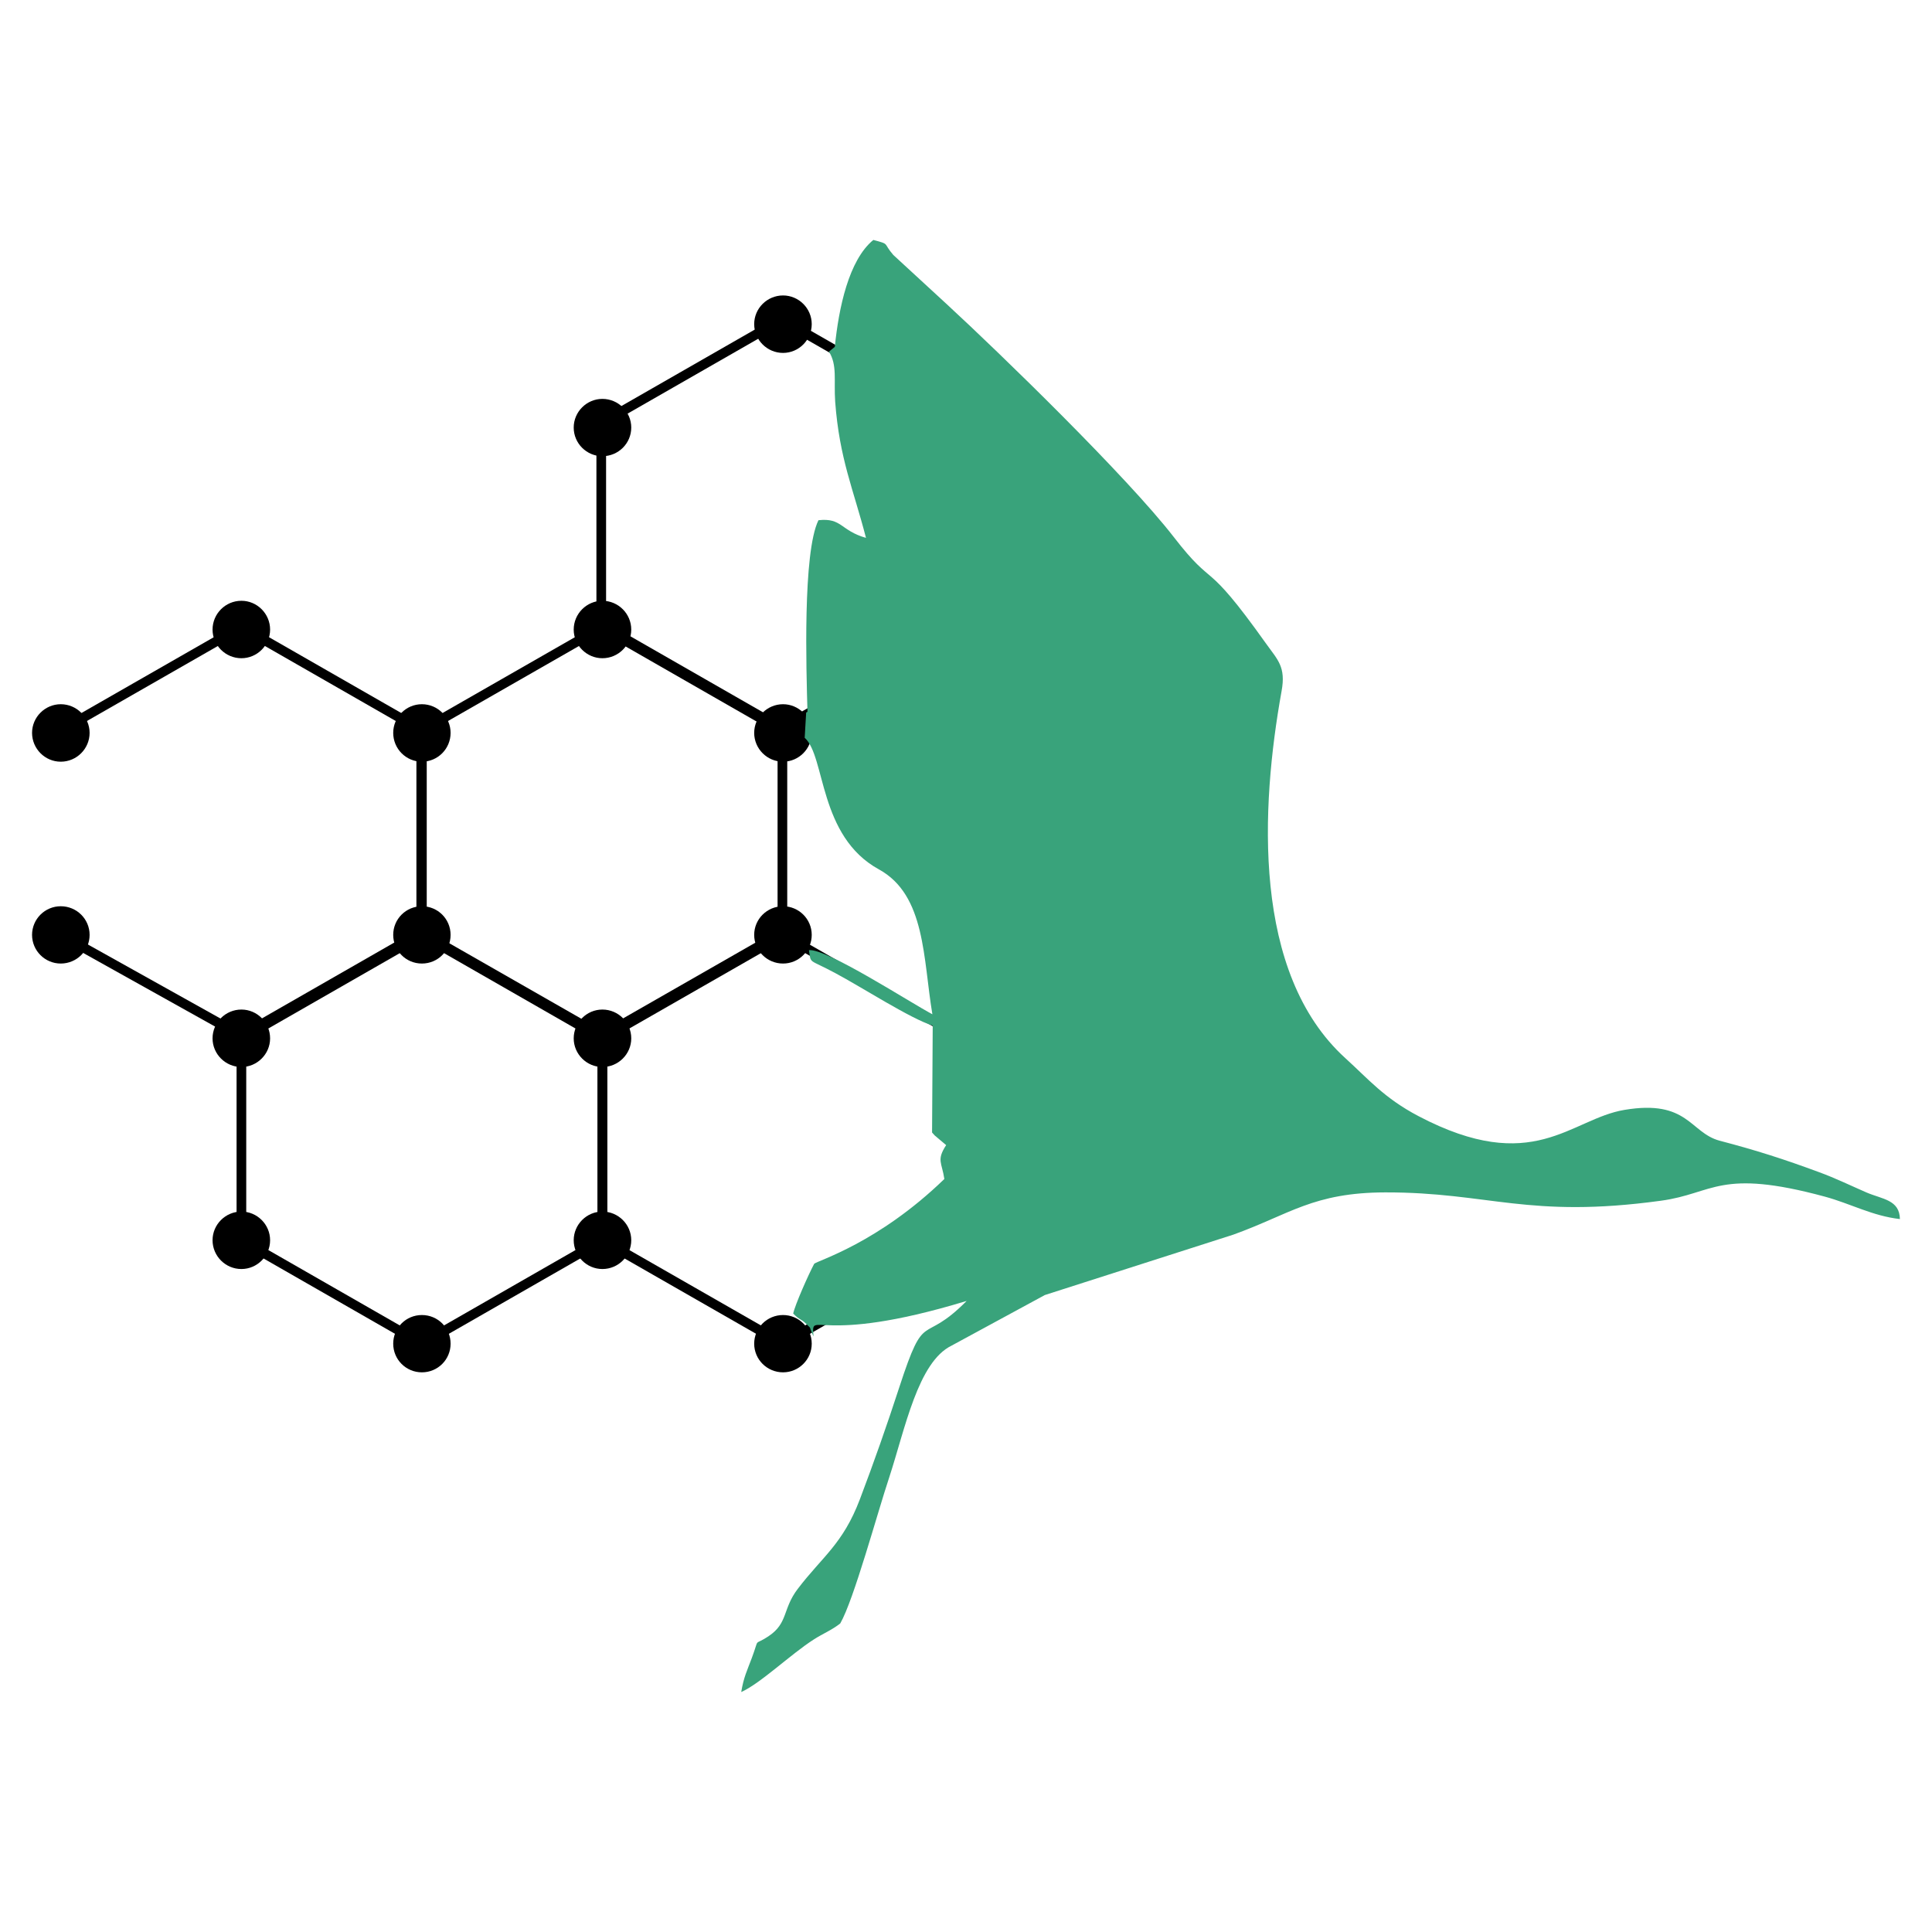
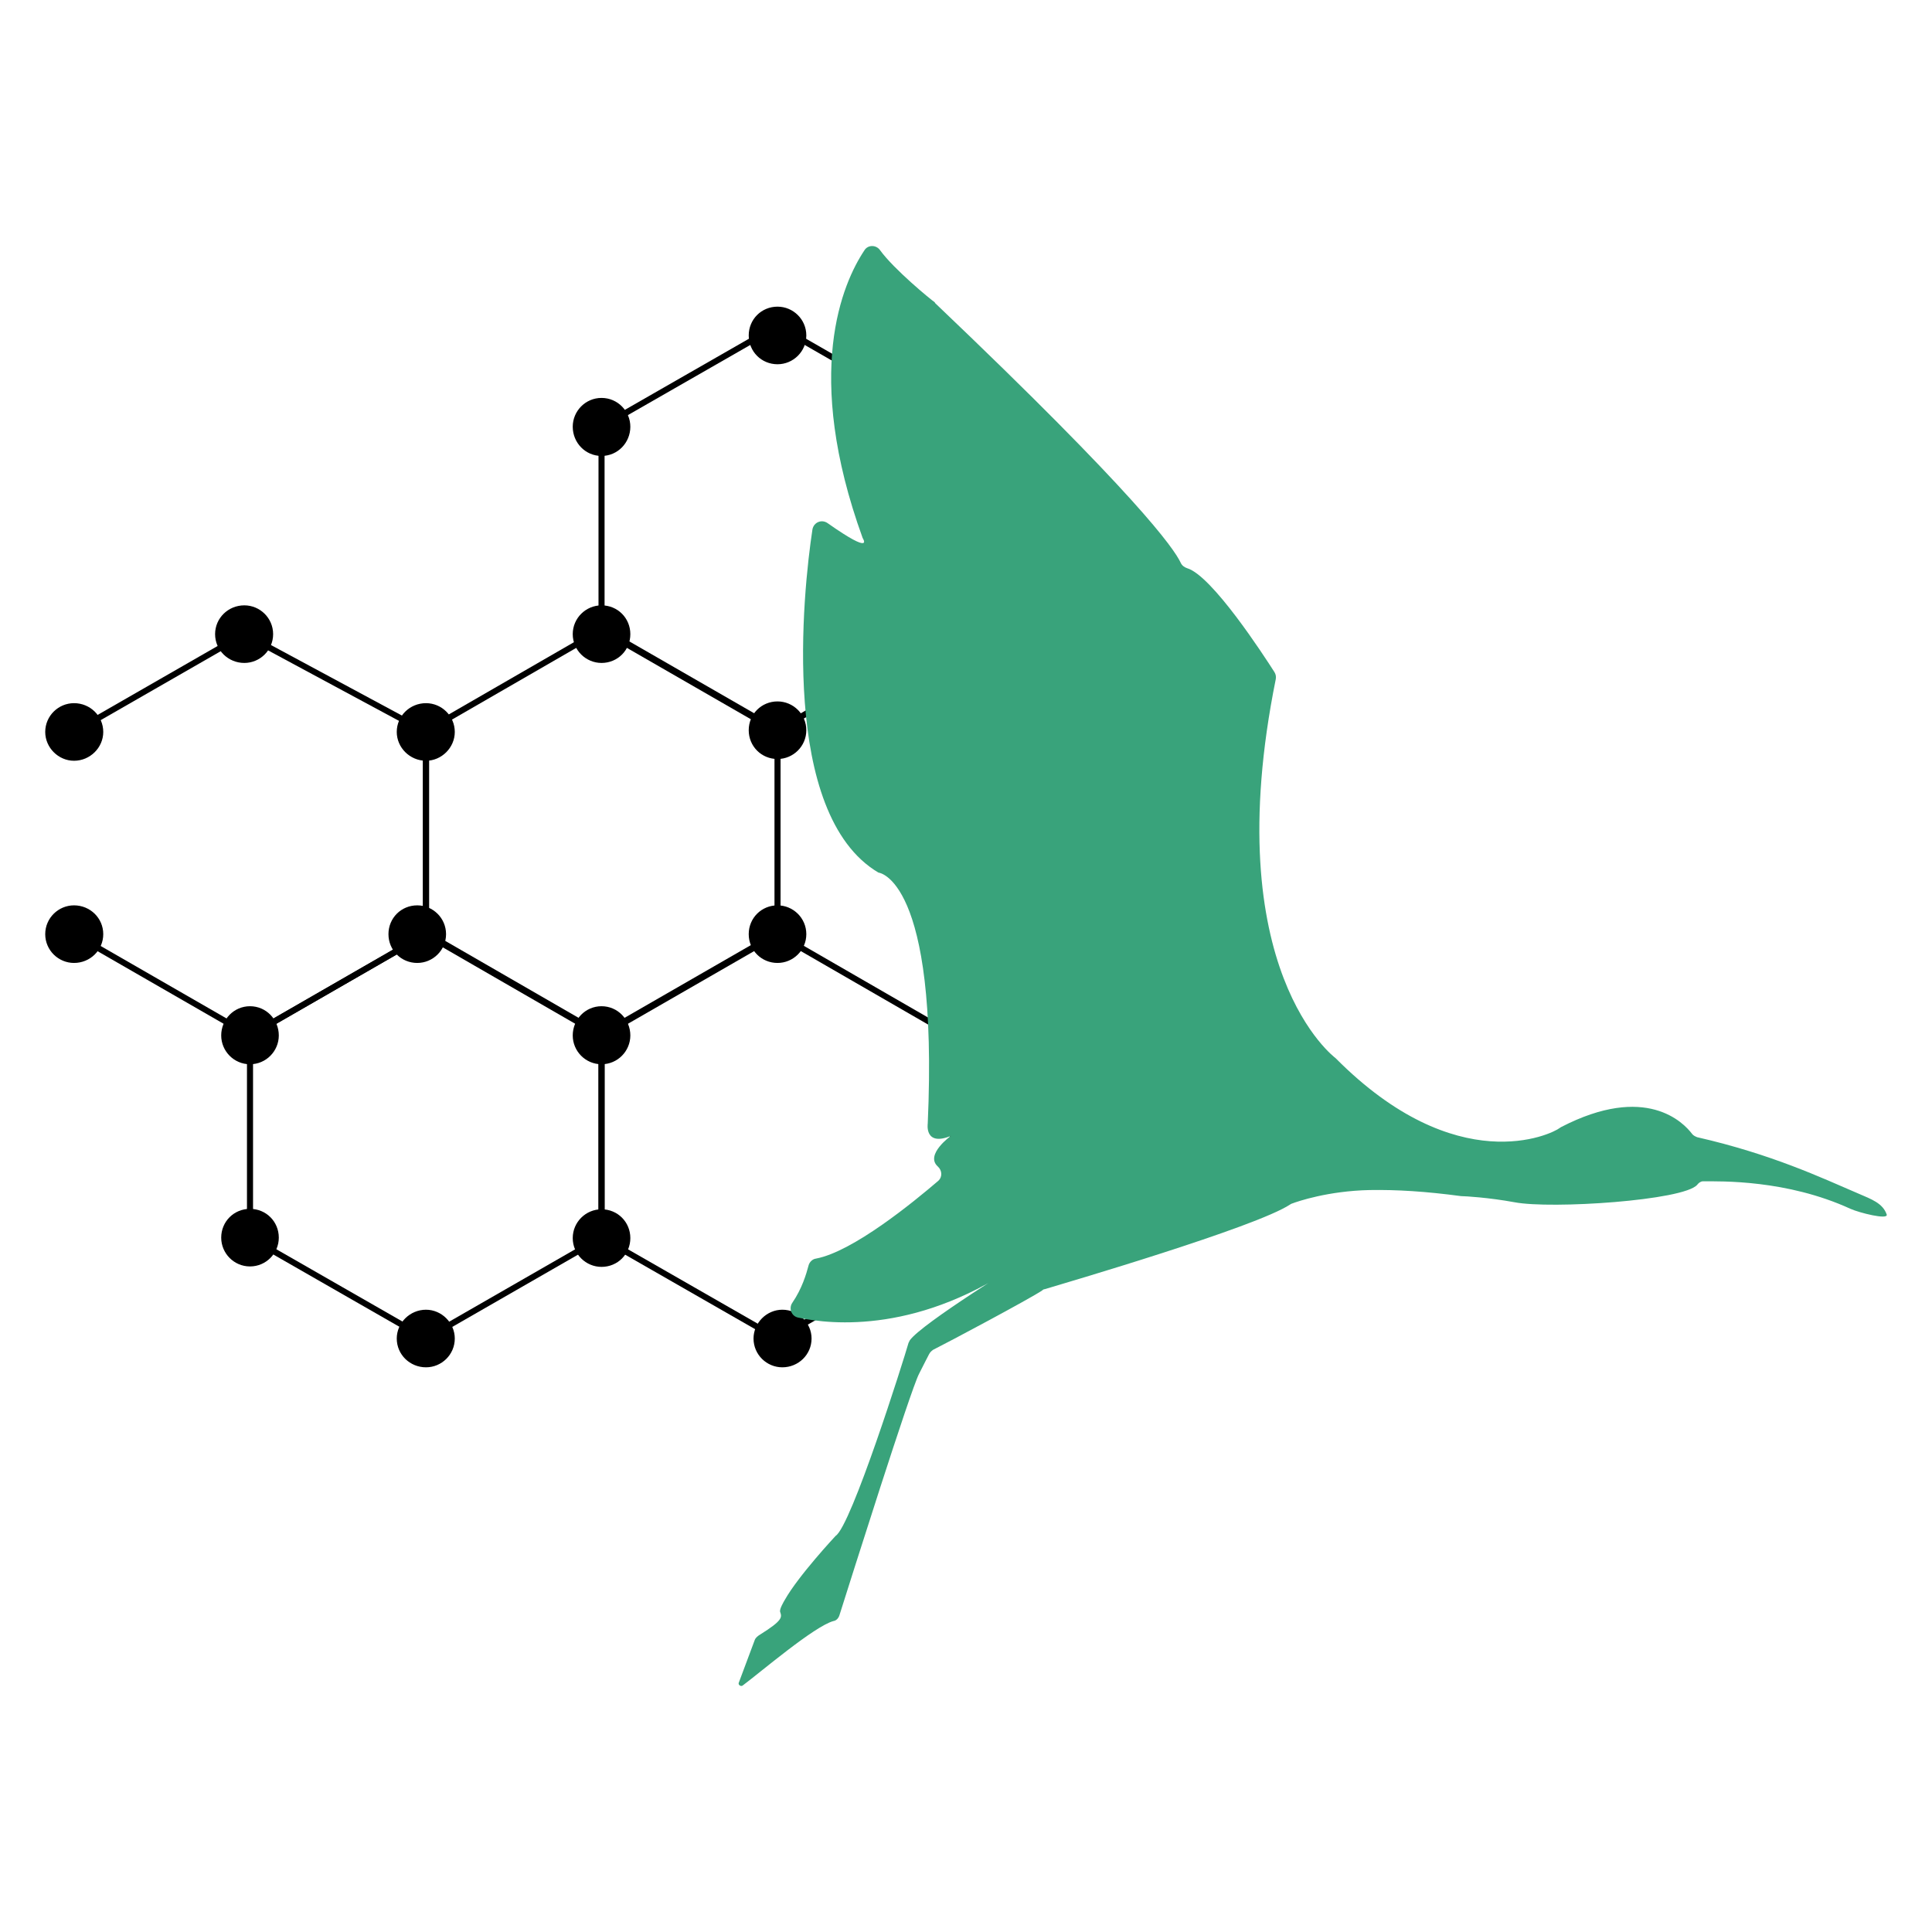
- <svg xmlns="http://www.w3.org/2000/svg" width="100mm" height="100mm" viewBox="0 0 354.331 354.331" id="svg2" version="1.1">
+ <svg xmlns="http://www.w3.org/2000/svg" xml:space="preserve" width="150mm" height="150mm" version="1.1" style="clip-rule:evenodd;fill-rule:evenodd;image-rendering:optimizeQuality;shape-rendering:geometricPrecision;text-rendering:geometricPrecision" viewBox="0 0 5905.712 5905.562" id="svg2">
  <defs id="defs4">
-     <pattern y="0" x="0" height="6" width="6" patternUnits="userSpaceOnUse" id="EMFhbasepattern" />
+     <style type="text/css" id="style6">
+     .str1 {stroke:black;stroke-width:13.89}
+     .str0 {stroke:black;stroke-width:13.89}
+     .fil0 {fill:none;fill-rule:nonzero}
+     .fil1 {fill:black;fill-rule:nonzero}
+     .fil2 {fill:#39A37B;fill-rule:nonzero}
+    </style>
  </defs>
-   <g id="layer1" transform="translate(0,-698.0315)">
-     <g id="g4212" transform="matrix(3.005,0,0,3.005,-441.0061,-999.2949)">
-       <path style="fill:#000000;fill-opacity:1;fill-rule:evenodd;stroke:none" d="m 183.523,642.285 c 0.971,0 1.761,-0.789 1.761,-1.759 0,-0.959 -0.79,-1.748 -1.761,-1.748 -0.961,0 -1.751,0.789 -1.751,1.748 0,0.969 0.79,1.759 1.751,1.759 z" id="path4141" />
-       <path style="fill:#000000;fill-opacity:1;fill-rule:evenodd;stroke:none" d="m 183.523,605.007 c 0.971,0 1.761,-0.789 1.761,-1.748 0,-0.969 -0.79,-1.758 -1.761,-1.758 -0.961,0 -1.751,0.789 -1.751,1.758 0,0.959 0.79,1.748 1.751,1.748 z" id="path4143" />
-       <path style="fill:#000000;fill-opacity:1;fill-rule:evenodd;stroke:none" d="m 194.548,586.373 c 0.96,0 1.751,-0.789 1.751,-1.758 0,-0.959 -0.79,-1.749 -1.751,-1.749 -0.971,0 -1.761,0.789 -1.761,1.749 0,0.969 0.79,1.758 1.761,1.758 z" id="path4145" />
-       <path style="fill:#000000;fill-opacity:1;fill-rule:evenodd;stroke:none" d="m 172.507,623.641 c 0.971,0 1.751,-0.779 1.751,-1.749 0,-0.969 -0.78,-1.748 -1.751,-1.748 -0.971,0 -1.751,0.779 -1.751,1.748 0,0.969 0.78,1.749 1.751,1.749 z" id="path4147" />
-       <path style="fill:#000000;fill-opacity:1;fill-rule:evenodd;stroke:none" d="m 194.548,648.59 c 0.96,0 1.751,-0.779 1.751,-1.749 0,-0.969 -0.79,-1.748 -1.751,-1.748 -0.971,0 -1.761,0.779 -1.761,1.748 0,0.969 0.79,1.749 1.761,1.749 z" id="path4149" />
-       <path style="fill:#000000;fill-opacity:1;fill-rule:evenodd;stroke:none" d="m 194.548,611.322 c 0.96,0 1.751,-0.789 1.751,-1.759 0,-0.959 -0.79,-1.749 -1.751,-1.749 -0.971,0 -1.761,0.789 -1.761,1.749 0,0.969 0.79,1.759 1.761,1.759 z" id="path4151" />
-       <path style="fill:#000000;fill-opacity:1;fill-rule:evenodd;stroke:none" d="m 183.523,629.956 c 0.971,0 1.761,-0.789 1.761,-1.748 0,-0.969 -0.79,-1.759 -1.761,-1.759 -0.961,0 -1.751,0.789 -1.751,1.759 0,0.959 0.79,1.748 1.751,1.748 z" id="path4153" />
-       <path style="fill:#000000;fill-opacity:1;fill-rule:evenodd;stroke:none" d="m 194.548,623.641 c 0.96,0 1.751,-0.779 1.751,-1.749 0,-0.969 -0.79,-1.748 -1.751,-1.748 -0.971,0 -1.761,0.779 -1.761,1.748 0,0.969 0.79,1.749 1.761,1.749 z" id="path4155" />
-       <path style="fill:#000000;fill-opacity:1;fill-rule:evenodd;stroke:none" d="m 172.507,648.59 c 0.971,0 1.751,-0.779 1.751,-1.749 0,-0.969 -0.78,-1.748 -1.751,-1.748 -0.971,0 -1.751,0.779 -1.751,1.748 0,0.969 0.78,1.749 1.751,1.749 z" id="path4157" />
-       <path style="fill:#000000;fill-opacity:1;fill-rule:evenodd;stroke:none" d="m 172.507,611.322 c 0.971,0 1.751,-0.789 1.751,-1.759 0,-0.959 -0.78,-1.749 -1.751,-1.749 -0.971,0 -1.751,0.789 -1.751,1.749 0,0.969 0.78,1.759 1.751,1.759 z" id="path4159" />
-       <path style="fill:#000000;fill-opacity:1;fill-rule:evenodd;stroke:none" d="m 183.523,592.677 c 0.971,0 1.761,-0.779 1.761,-1.749 0,-0.959 -0.79,-1.749 -1.761,-1.749 -0.961,0 -1.751,0.789 -1.751,1.749 0,0.969 0.79,1.749 1.751,1.749 z" id="path4161" />
-       <path style="fill:#000000;fill-opacity:1;fill-rule:evenodd;stroke:none" d="m 161.491,629.956 c 0.961,0 1.751,-0.789 1.751,-1.748 0,-0.969 -0.79,-1.759 -1.751,-1.759 -0.971,0 -1.761,0.789 -1.761,1.759 0,0.959 0.79,1.748 1.761,1.748 z" id="path4163" />
-       <path style="fill:#000000;fill-opacity:1;fill-rule:evenodd;stroke:none" d="m 161.491,642.285 c 0.961,0 1.751,-0.789 1.751,-1.759 0,-0.959 -0.79,-1.748 -1.751,-1.748 -0.971,0 -1.761,0.789 -1.761,1.748 0,0.969 0.79,1.759 1.761,1.759 z" id="path4165" />
-       <path style="fill:#000000;fill-opacity:1;fill-rule:evenodd;stroke:none" d="m 161.491,605.007 c 0.961,0 1.751,-0.789 1.751,-1.748 0,-0.969 -0.79,-1.758 -1.751,-1.758 -0.971,0 -1.761,0.789 -1.761,1.758 0,0.959 0.79,1.748 1.761,1.748 z" id="path4167" />
-       <path style="fill:#000000;fill-opacity:1;fill-rule:evenodd;stroke:none" d="m 150.465,623.641 c 0.971,0 1.761,-0.779 1.761,-1.749 0,-0.969 -0.79,-1.748 -1.761,-1.748 -0.961,0 -1.751,0.779 -1.751,1.748 0,0.969 0.79,1.749 1.751,1.749 z" id="path4169" />
-       <path style="fill:#000000;fill-opacity:1;fill-rule:evenodd;stroke:none" d="m 150.465,611.322 c 0.971,0 1.761,-0.789 1.761,-1.759 0,-0.959 -0.79,-1.749 -1.761,-1.749 -0.961,0 -1.751,0.789 -1.751,1.749 0,0.969 0.79,1.759 1.751,1.759 z" id="path4171" />
-       <path style="fill:none;stroke:#000000;stroke-width:0.59px;stroke-linecap:butt;stroke-linejoin:miter;stroke-miterlimit:4;stroke-dasharray:none;stroke-opacity:1" d="m 161.491,640.526 11.016,6.315 11.016,-6.315 0,-12.319 -11.016,-6.315 -11.016,6.315 z" id="path4173" />
-       <path style="fill:none;stroke:#000000;stroke-width:0.59px;stroke-linecap:butt;stroke-linejoin:miter;stroke-miterlimit:4;stroke-dasharray:none;stroke-opacity:1" d="m 172.467,621.763 11.026,6.305 11.016,-6.305 0,-12.329 -11.016,-6.315 -11.026,6.315 z" id="path4175" />
-       <path style="fill:none;stroke:#000000;stroke-width:0.59px;stroke-linecap:butt;stroke-linejoin:miter;stroke-miterlimit:4;stroke-dasharray:none;stroke-opacity:1" d="m 183.453,602.989 11.016,6.314 11.016,-6.314 0,-12.329 -11.016,-6.315 -11.016,6.315 z" id="path4177" />
-       <path style="fill:none;stroke:#000000;stroke-width:0.59px;stroke-linecap:butt;stroke-linejoin:miter;stroke-miterlimit:4;stroke-dasharray:none;stroke-opacity:1" d="m 183.523,640.526 11.026,6.315 11.016,-6.315 0,-12.319 -11.016,-6.315 -11.026,6.315 z" id="path4179" />
-       <path style="fill:none;stroke:#000000;stroke-width:0.59px;stroke-linecap:butt;stroke-linejoin:miter;stroke-miterlimit:4;stroke-dasharray:none;stroke-opacity:1" d="m 150.465,621.892 11.026,6.155 11.016,-6.314 0,-12.32 -11.016,-6.315 -11.026,6.315" id="path4181" />
-       <path style="fill:#39a37b;fill-opacity:1;fill-rule:evenodd;stroke:none" d="m 197.71,586.003 -0.36,0.29 c 0.52,0.839 0.29,1.739 0.38,3.057 0.26,3.487 1.111,5.335 1.881,8.313 -1.571,-0.45 -1.461,-1.239 -2.902,-1.079 -0.97,1.988 -0.74,9.152 -0.67,11.69 l -0.08,0.05 -0.09,1.539 c 1.281,1.139 0.831,6.005 4.532,8.033 2.861,1.569 2.692,5.475 3.262,8.842 -1.341,-0.709 -6.454,-4.026 -7.534,-3.916 0.14,0.879 -0.07,0.5 1.601,1.399 1.601,0.849 4.612,2.798 5.953,3.207 l -0.04,6.524 c 0.3,0.33 0.01,0.04 0.42,0.4 l 0.44,0.37 c -0.601,0.929 -0.26,1.049 -0.11,2.068 -4.042,3.917 -7.734,4.976 -7.944,5.175 -0.36,0.68 -1.171,2.508 -1.281,3.038 0.41,0.42 0.49,0.33 0.74,0.579 0.47,0.48 0.13,0.02 0.5,0.819 -0.15,-1.728 0.1,0.64 9.345,-2.168 -2.771,2.798 -2.511,0.37 -4.102,5.245 -0.761,2.338 -1.551,4.586 -2.411,6.854 -1.041,2.748 -2.301,3.507 -3.802,5.485 -0.921,1.209 -0.58,2.078 -1.761,2.868 -0.981,0.659 -0.53,-0.02 -1.031,1.329 -0.29,0.779 -0.5,1.179 -0.65,2.088 1.17,-0.519 3.032,-2.318 4.442,-3.217 0.51,-0.33 1.101,-0.57 1.601,-0.969 0.83,-1.439 2.271,-6.764 2.992,-8.922 0.971,-2.968 1.751,-7.034 3.802,-8.033 l 5.693,-3.088 11.506,-3.687 c 3.442,-1.239 4.873,-2.568 9.275,-2.578 6.323,-0.01 8.715,1.619 16.819,0.509 3.242,-0.439 3.552,-1.998 10.005,-0.25 1.581,0.43 2.902,1.179 4.582,1.369 -0.02,-1.179 -1.07,-1.209 -2.031,-1.619 -0.92,-0.4 -1.931,-0.889 -2.891,-1.239 -2.161,-0.799 -3.812,-1.329 -6.093,-1.928 -1.801,-0.49 -1.921,-2.528 -5.793,-1.878 -3.302,0.549 -5.563,4.067 -12.577,0.38 -2.091,-1.099 -3.042,-2.248 -4.463,-3.537 -5.713,-5.195 -5.163,-15.327 -3.892,-22.391 0.28,-1.509 -0.25,-1.928 -0.951,-2.918 -3.842,-5.395 -3.052,-3.167 -5.633,-6.504 -2.861,-3.687 -10.576,-11.19 -13.887,-14.238 l -3.222,-2.967 c -0.66,-0.759 -0.17,-0.639 -1.221,-0.919 -1.501,1.229 -2.111,4.146 -2.351,6.524 z" id="path4183" />
-     </g>
+   <g id="g4214" transform="matrix(1.334853,0,0,1.334853,-1087.228,7528.182)">
+     <polygon transform="translate(0,-5787.586)" class="fil0 str0" points="2192,2982 2192,2519 2595,2287 2997,2519 2997,2982 2595,3213 " id="polygon10" style="fill:none;fill-rule:nonzero;stroke:#000000;stroke-width:13.89" />
+     <polygon transform="translate(0,-5787.586)" class="fil0 str0" points="1790,2285 1790,1822 2192,1590 2595,1822 2595,2285 2192,2517 " id="polygon12" style="fill:none;fill-rule:nonzero;stroke:#000000;stroke-width:13.89" />
+     <polygon transform="translate(0,-5787.586)" class="fil0 str0" points="1387,2982 1387,2519 1790,2287 2192,2519 2192,2982 1790,3213 " id="polygon14" style="fill:none;fill-rule:nonzero;stroke:#000000;stroke-width:13.89" />
+     <polygon transform="translate(0,-5787.586)" class="fil0 str0" points="2192,1588 2192,1125 2595,894 2997,1125 2997,1588 2595,1820 " id="polygon16" style="fill:none;fill-rule:nonzero;stroke:#000000;stroke-width:13.89" />
+     <polyline transform="translate(0,-5787.586)" class="fil0 str0" points="984,1824 1374,1600 1790,1824 1790,2287 1387,2519 984,2287 " id="polyline18" style="fill:none;fill-rule:nonzero;stroke:#000000;stroke-width:13.89" />
+     <path class="fil1 str1" d="m 2251,-4187.586 c 0,33 -26,59 -59,59 -32,0 -59,-26 -59,-59 0,-33 27,-59 59,-59 33,0 59,26 59,59 z" id="path20" style="fill:#000000;fill-rule:nonzero;stroke:#000000;stroke-width:13.89" />
+     <path class="fil1 str1" d="m 2654,-3500.586 c 0,33 -27,59 -59,59 -33,0 -59,-26 -59,-59 0,-33 26,-59 59,-59 32,0 59,26 59,59 z" id="path22" style="fill:#000000;fill-rule:nonzero;stroke:#000000;stroke-width:13.89" />
+     <path class="fil1 str1" d="m 2654,-4871.586 c 0,33 -27,59 -59,59 -33,0 -59,-26 -59,-59 0,-33 26,-59 59,-59 32,0 59,26 59,59 z" id="path24" style="fill:#000000;fill-rule:nonzero;stroke:#000000;stroke-width:13.89" />
+     <path class="fil1 str1" d="m 1849,-3963.586 c 0,32 -27,59 -59,59 -33,0 -60,-27 -60,-59 0,-33 27,-59 60,-59 32,0 59,26 59,59 z" id="path26" style="fill:#000000;fill-rule:nonzero;stroke:#000000;stroke-width:13.89" />
+     <path class="fil1 str1" d="m 2251,-3268.586 c 0,32 -26,59 -59,59 -33,0 -59,-27 -59,-59 0,-33 26,-60 59,-60 33,0 59,27 59,60 z" id="path28" style="fill:#000000;fill-rule:nonzero;stroke:#000000;stroke-width:13.89" />
+     <path class="fil1 str1" d="m 1829,-3500.586 c 0,33 -27,59 -59,59 -33,0 -59,-26 -59,-59 0,-33 26,-59 59,-59 32,0 59,26 59,59 z" id="path30" style="fill:#000000;fill-rule:nonzero;stroke:#000000;stroke-width:13.89" />
+     <path class="fil1 str1" d="m 1446,-3268.586 c 0,32 -26,59 -59,59 -33,0 -59,-27 -59,-59 0,-33 26,-60 59,-60 33,0 59,27 59,60 z" id="path32" style="fill:#000000;fill-rule:nonzero;stroke:#000000;stroke-width:13.89" />
+     <path class="fil1 str1" d="m 1044,-3500.586 c 0,33 -27,59 -60,59 -32,0 -59,-26 -59,-59 0,-33 27,-59 59,-59 33,0 60,26 60,59 z" id="path34" style="fill:#000000;fill-rule:nonzero;stroke:#000000;stroke-width:13.89" />
+     <path class="fil1 str1" d="m 1044,-3963.586 c 0,32 -27,59 -60,59 -32,0 -59,-27 -59,-59 0,-33 27,-59 59,-59 33,0 60,26 60,59 z" id="path36" style="fill:#000000;fill-rule:nonzero;stroke:#000000;stroke-width:13.89" />
+     <path class="fil1 str1" d="m 2654,-3967.586 c 0,33 -27,59 -59,59 -33,0 -59,-26 -59,-59 0,-33 26,-59 59,-59 32,0 59,26 59,59 z" id="path38" style="fill:#000000;fill-rule:nonzero;stroke:#000000;stroke-width:13.89" />
+     <path class="fil1 str1" d="m 1433,-4187.586 c 0,33 -27,59 -59,59 -33,0 -60,-26 -60,-59 0,-33 27,-59 60,-59 32,0 59,26 59,59 z" id="path40" style="fill:#000000;fill-rule:nonzero;stroke:#000000;stroke-width:13.89" />
+     <path class="fil1 str1" d="m 2251,-4662.586 c 0,33 -26,60 -59,60 -33,0 -59,-27 -59,-60 0,-32 26,-59 59,-59 33,0 59,27 59,59 z" id="path42" style="fill:#000000;fill-rule:nonzero;stroke:#000000;stroke-width:13.89" />
+     <path class="fil1 str1" d="m 2666,-2574.586 c 0,33 -27,59 -60,59 -32,0 -59,-26 -59,-59 0,-32 27,-59 59,-59 33,0 60,27 60,59 z" id="path44" style="fill:#000000;fill-rule:nonzero;stroke:#000000;stroke-width:13.89" />
+     <path class="fil1 str1" d="m 1446,-2805.586 c 0,32 -26,59 -59,59 -33,0 -59,-27 -59,-59 0,-33 26,-59 59,-59 33,0 59,26 59,59 z" id="path46" style="fill:#000000;fill-rule:nonzero;stroke:#000000;stroke-width:13.89" />
+     <path class="fil1 str1" d="m 1849,-2574.586 c 0,33 -27,59 -59,59 -33,0 -60,-26 -60,-59 0,-32 27,-59 60,-59 32,0 59,27 59,59 z" id="path48" style="fill:#000000;fill-rule:nonzero;stroke:#000000;stroke-width:13.89" />
+     <path class="fil1 str1" d="m 2251,-2804.586 c 0,33 -26,59 -59,59 -32,0 -59,-26 -59,-59 0,-33 27,-59 59,-59 33,0 59,26 59,59 z" id="path50" style="fill:#000000;fill-rule:nonzero;stroke:#000000;stroke-width:13.89" />
+     <path class="fil2" d="m 5070,-2906.586 c -84,-36 -198,-90 -369,-129 -5,-2 -9,-4 -12,-8 -19,-25 -105,-116 -300,-15 -1,1 -2,1 -3,2 -18,14 -235,120 -513,-160 0,0 -272,-200 -137,-868 1,-6 0,-11 -3,-16 -25,-39 -143,-221 -200,-238 -6,-2 -12,-6 -15,-13 -15,-32 -100,-154 -562,-594 0,-1 -1,-1 -1,-2 -9,-6 -93,-75 -125,-119 -9,-13 -28,-13 -36,0 -50,75 -141,281 -4,659 0,0 28,42 -80,-34 -14,-10 -32,-2 -35,14 -22,144 -75,652 151,786 0,0 138,12 113,575 0,0 -8,53 53,28 0,0 -60,43 -30,70 10,9 11,24 1,33 -56,48 -195,162 -280,178 -8,1 -15,8 -17,16 -5,19 -15,53 -37,85 -9,13 -2,31 13,34 78,17 282,37 518,-131 0,0 -234,144 -262,183 -1,2 -2,4 -3,6 -11,39 -131,419 -167,442 0,0 -85,91 -116,146 -3,5 -13,22 -11,28 4,12 7,19 -46,52 -5,3 -10,7 -12,12 l -37,99 c -1,5 6,9 10,5 39,-29 163,-135 207,-147 7,-1 12,-7 14,-14 26,-82 162,-513 182,-552 13,-26 20,-39 23,-45 2,-4 5,-7 9,-10 36,-18 220,-116 250,-136 2,-2 4,-3 6,-3 43,-13 484,-142 562,-194 2,-1 3,-2 4,-2 13,-5 83,-29 178,-31 62,-1 128,3 210,14 0,0 1,0 1,0 7,0 61,3 121,14 84,16 387,-4 418,-40 3,-4 8,-8 13,-8 41,0 192,-4 338,63 20,9 87,26 83,13 -9,-26 -35,-35 -65,-48 z" id="path52" style="fill:#39a37b;fill-rule:nonzero" />
  </g>
</svg>
